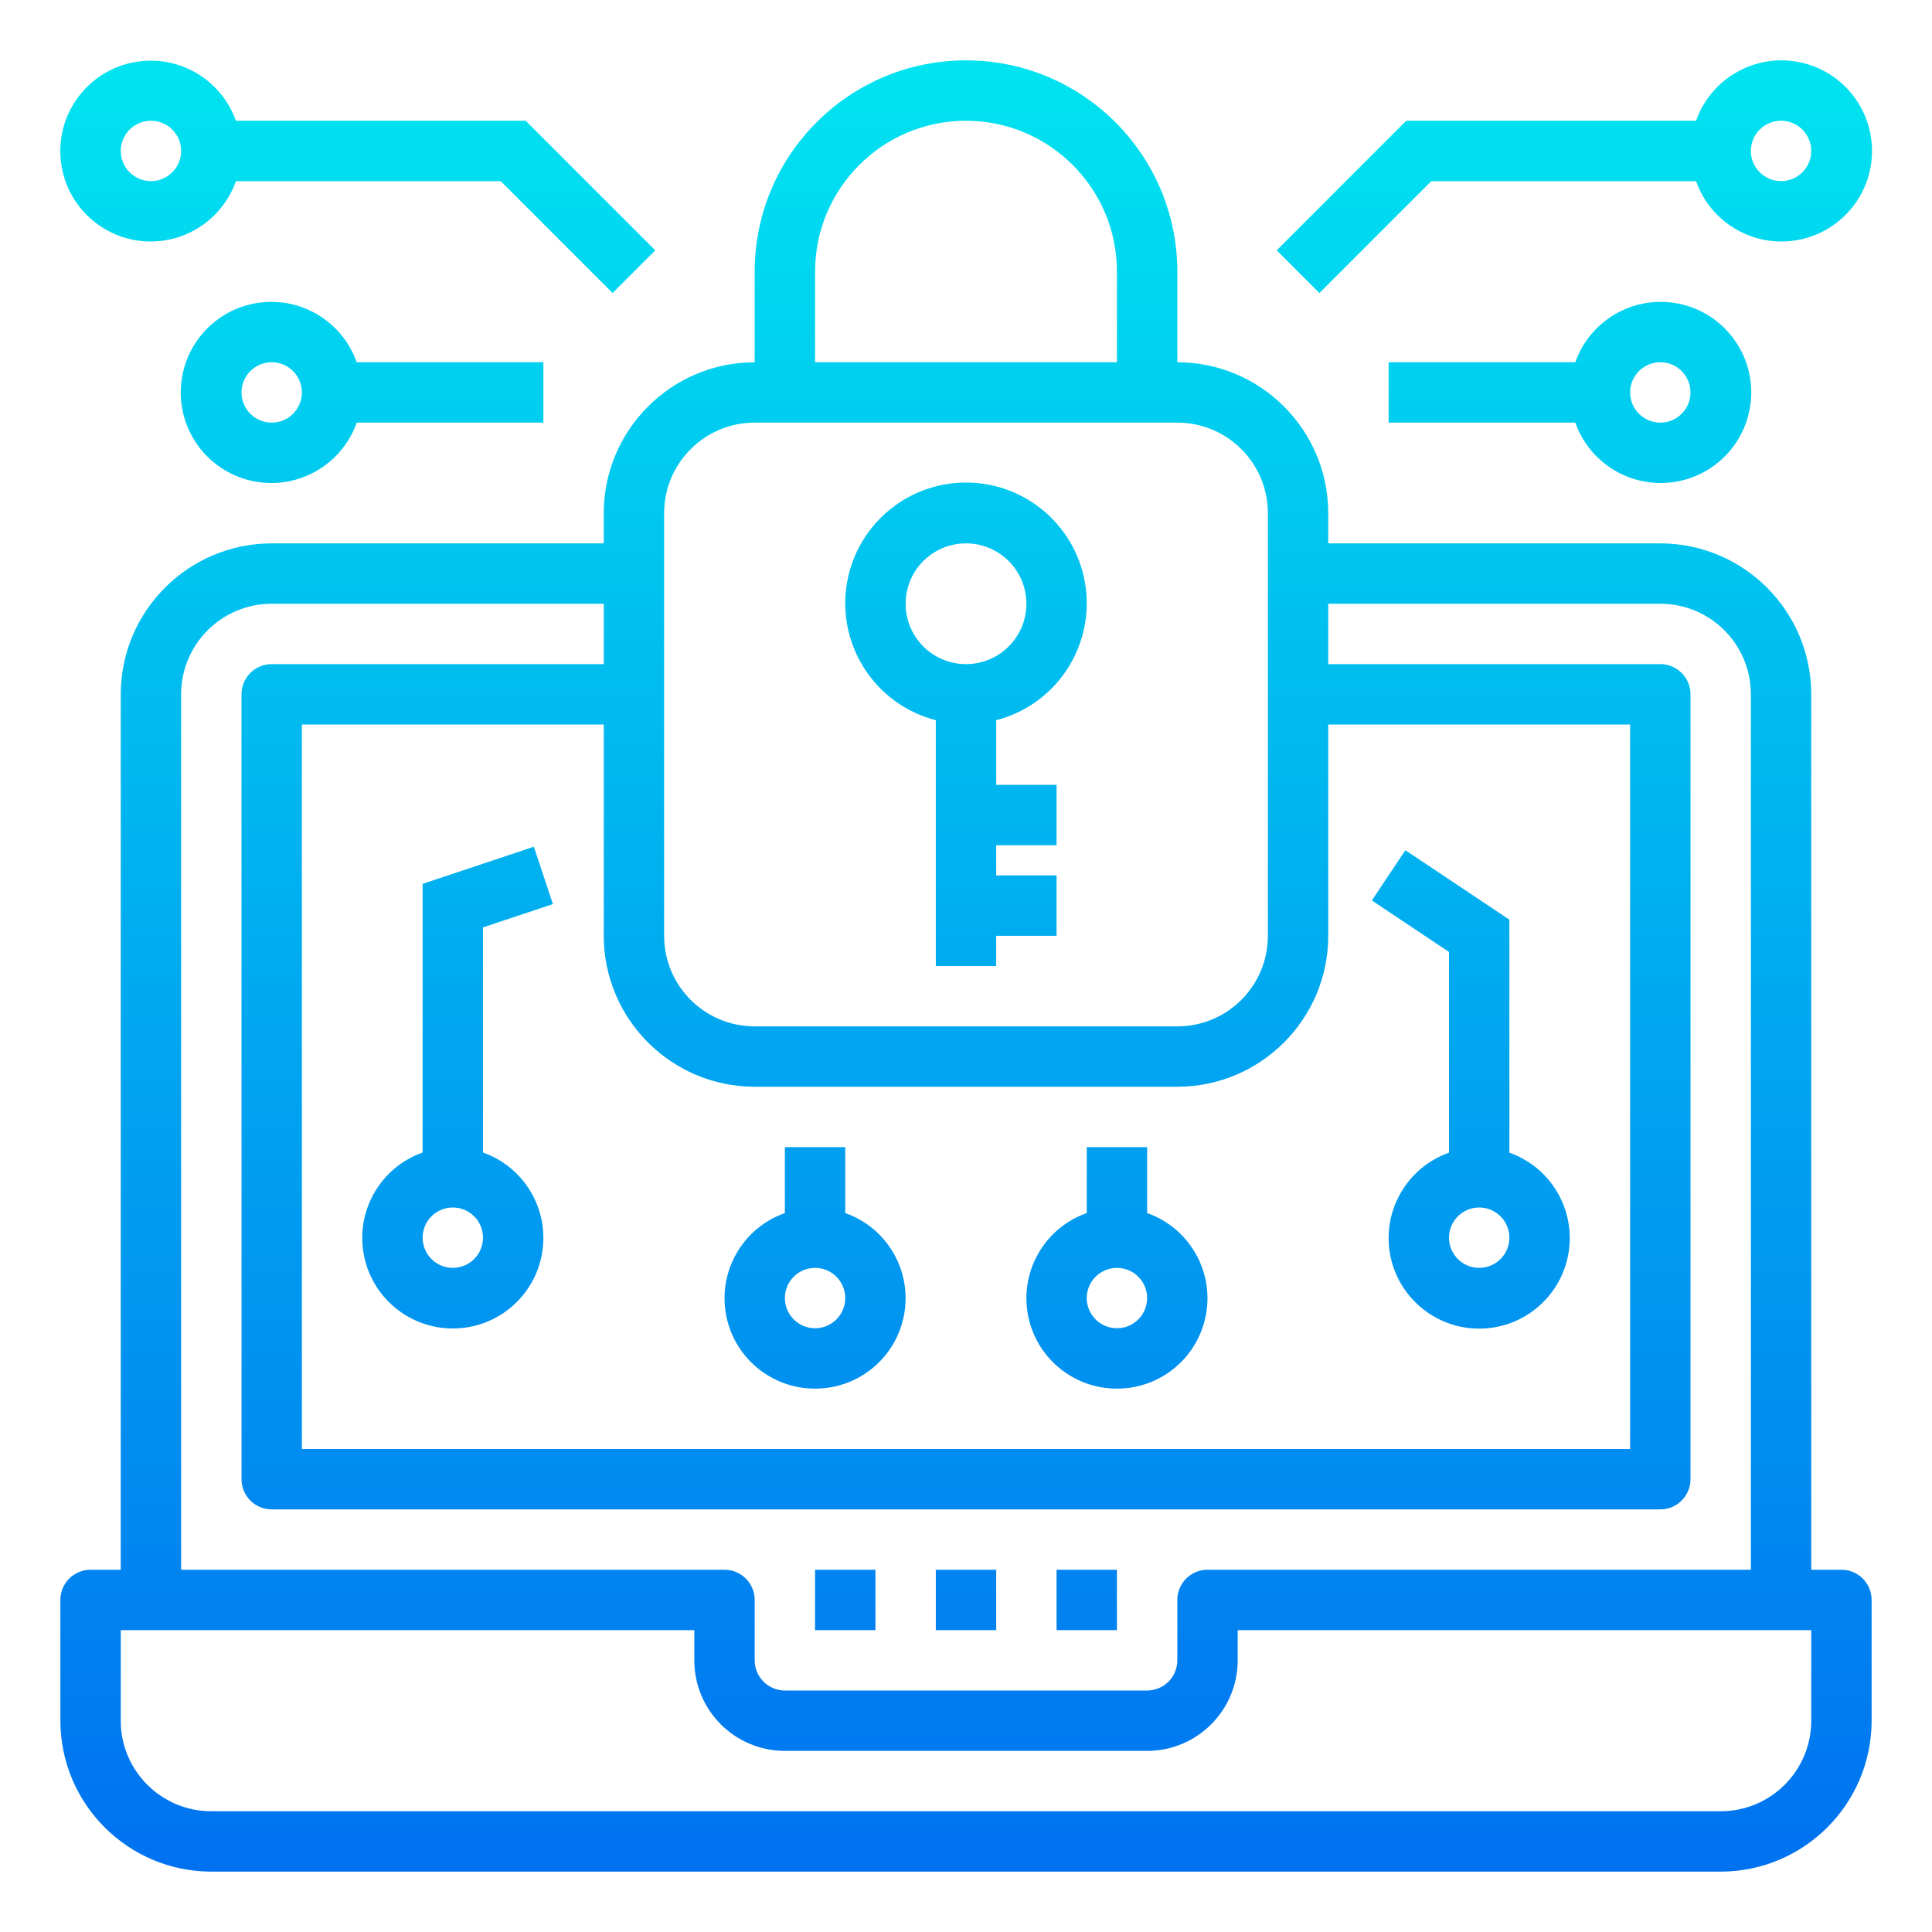
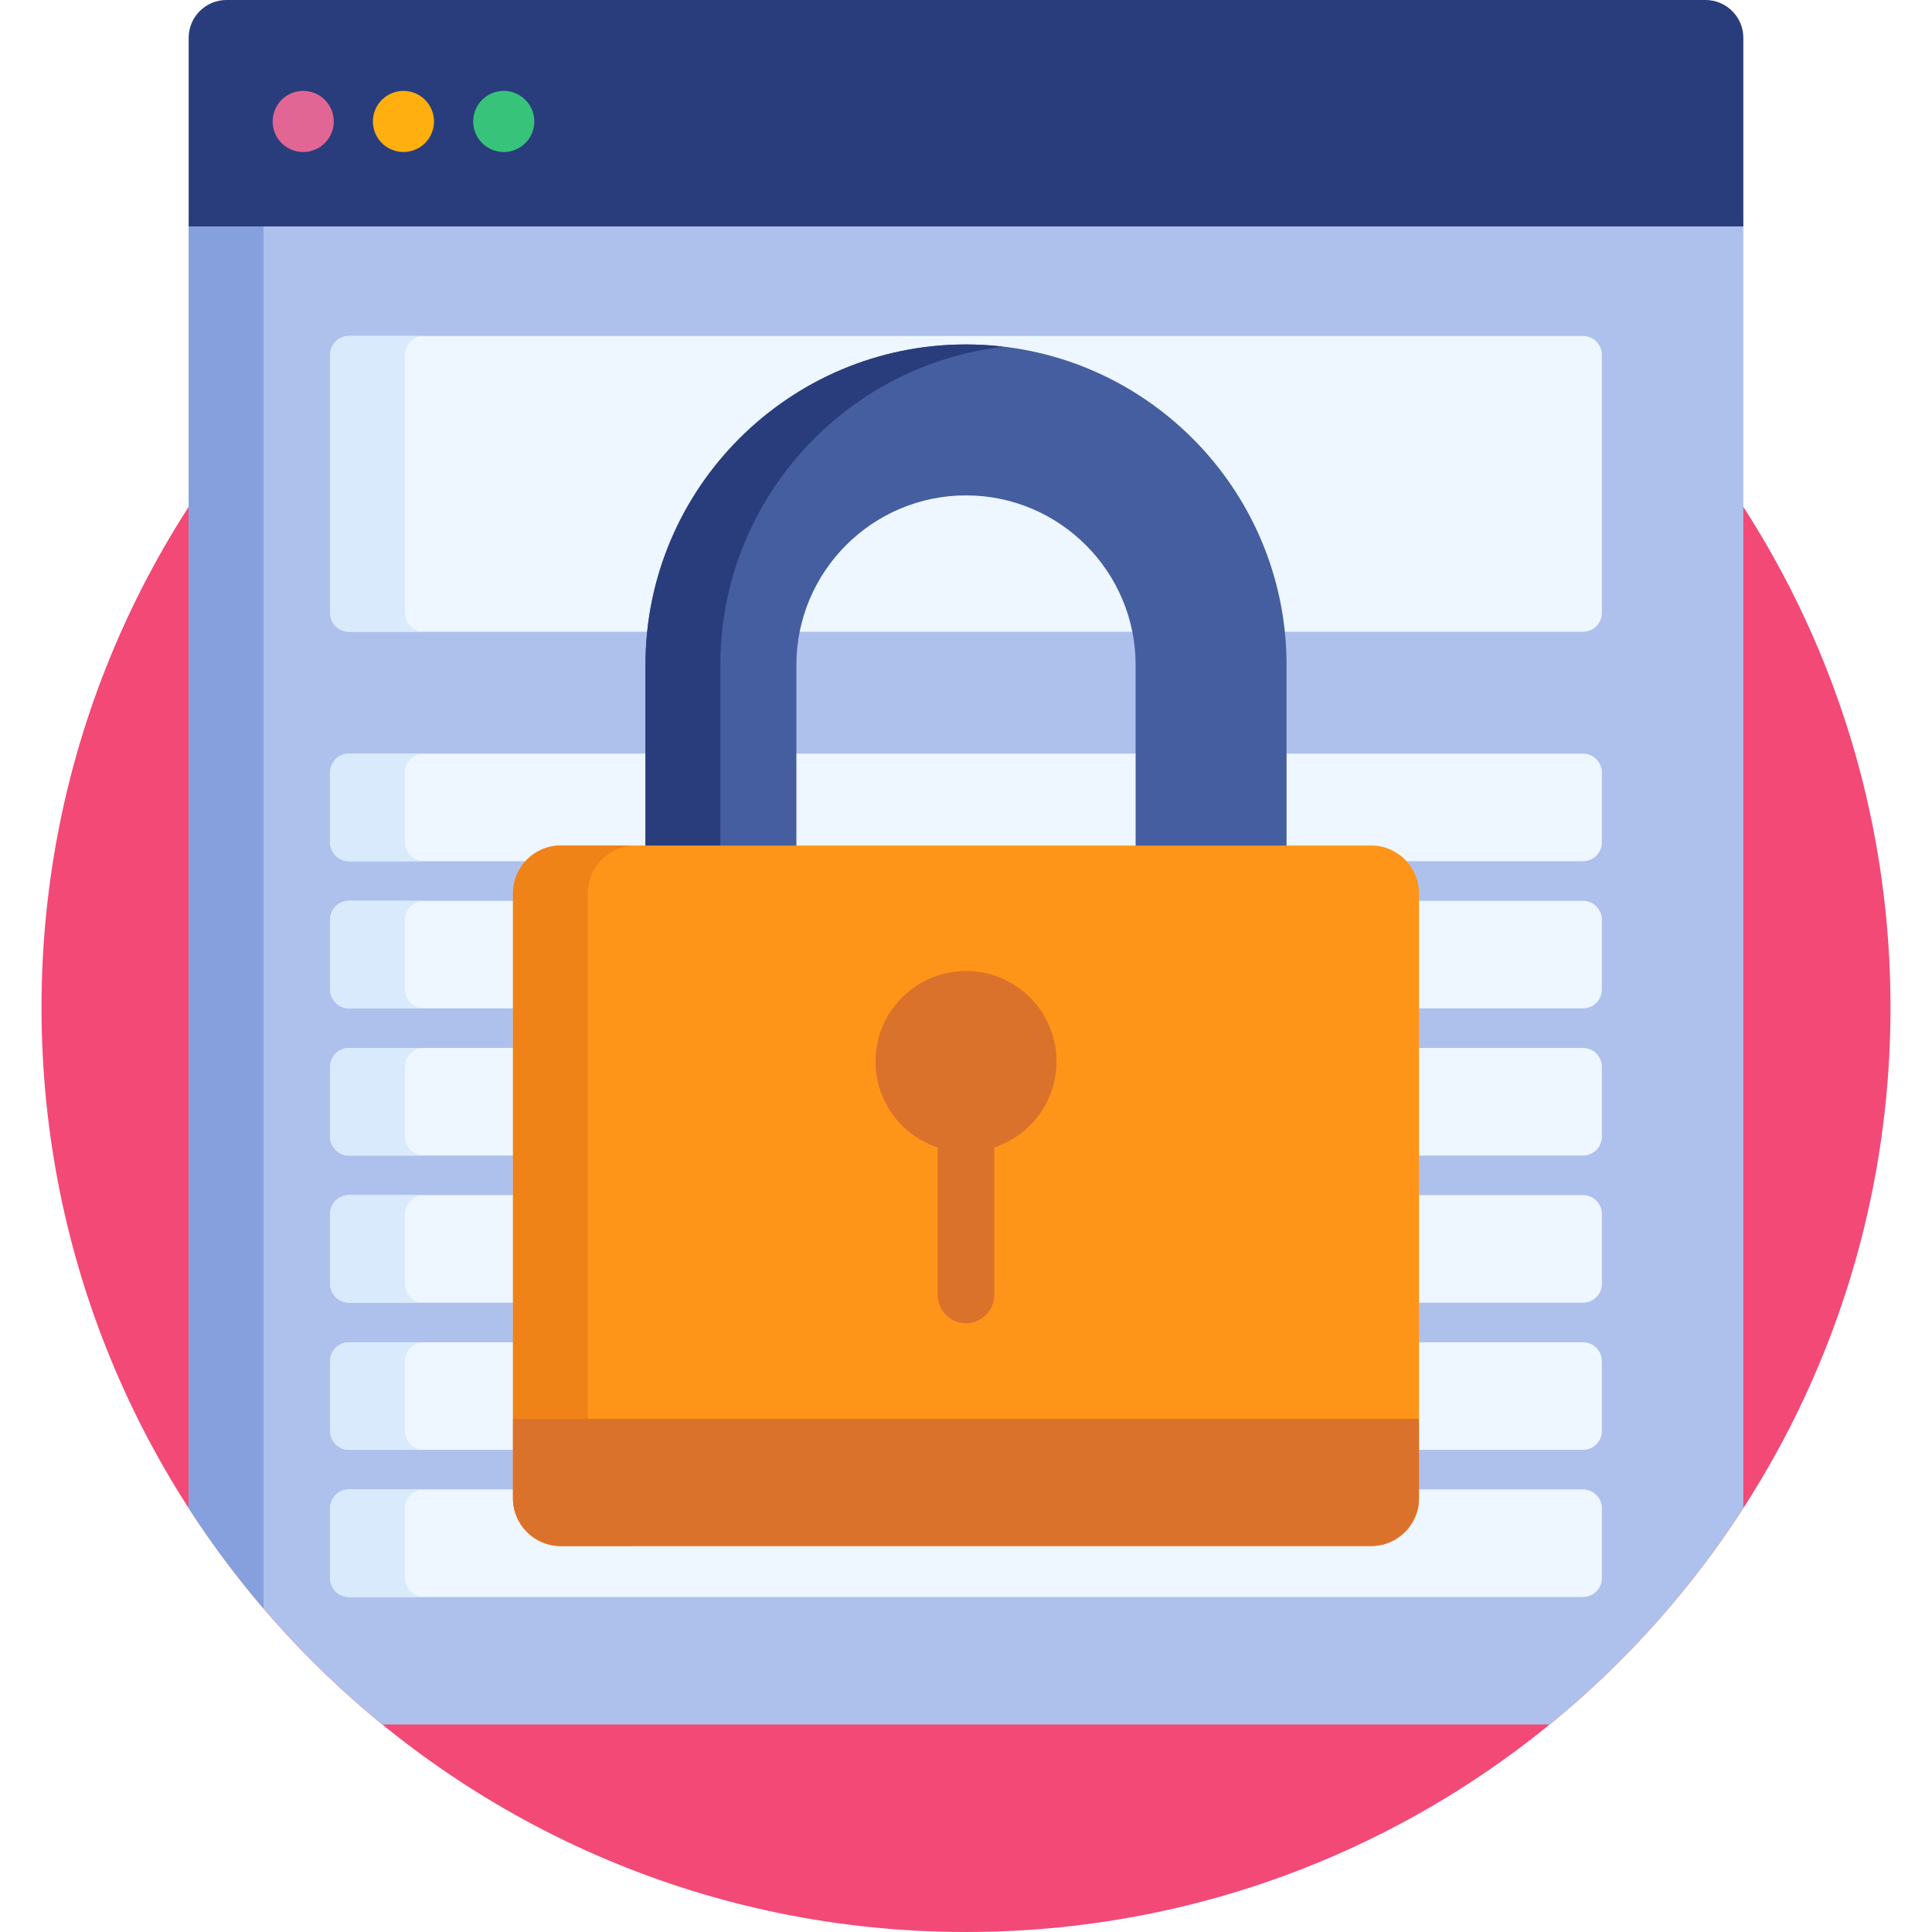
- <svg xmlns="http://www.w3.org/2000/svg" xmlns:xlink="http://www.w3.org/1999/xlink" height="512" viewBox="0 0 64 64" width="512">
-   <linearGradient id="New_Gradient_Swatch_3" gradientUnits="userSpaceOnUse" x1="32" x2="32" y1="64.507" y2=".29">
-     <stop offset="0" stop-color="#006df0" />
-     <stop offset="1" stop-color="#00e7f0" />
-   </linearGradient>
-   <linearGradient id="New_Gradient_Swatch_3-3" x1="36" x2="36" xlink:href="#New_Gradient_Swatch_3" y1="64.507" y2=".29" />
-   <linearGradient id="New_Gradient_Swatch_3-4" x1="28" x2="28" xlink:href="#New_Gradient_Swatch_3" y1="64.507" y2=".29" />
-   <linearGradient id="New_Gradient_Swatch_3-6" x1="52.146" x2="52.146" xlink:href="#New_Gradient_Swatch_3" y1="64.507" y2=".29" />
-   <linearGradient id="New_Gradient_Swatch_3-7" x1="52" x2="52" xlink:href="#New_Gradient_Swatch_3" y1="64.507" y2=".29" />
-   <linearGradient id="New_Gradient_Swatch_3-8" x1="11.854" x2="11.854" xlink:href="#New_Gradient_Swatch_3" y1="64.507" y2=".29" />
-   <linearGradient id="New_Gradient_Swatch_3-9" x1="12" x2="12" xlink:href="#New_Gradient_Swatch_3" y1="64.507" y2=".29" />
-   <linearGradient id="New_Gradient_Swatch_3-10" x1="48.723" x2="48.723" xlink:href="#New_Gradient_Swatch_3" y1="64.507" y2=".29" />
-   <linearGradient id="New_Gradient_Swatch_3-11" x1="15.158" x2="15.158" xlink:href="#New_Gradient_Swatch_3" y1="64.507" y2=".29" />
-   <linearGradient id="New_Gradient_Swatch_3-12" x1="27" x2="27" xlink:href="#New_Gradient_Swatch_3" y1="64.507" y2=".29" />
-   <linearGradient id="New_Gradient_Swatch_3-13" x1="37" x2="37" xlink:href="#New_Gradient_Swatch_3" y1="64.507" y2=".29" />
-   <g id="Data_encryption-2" data-name="Data encryption">
-     <path d="m61 52h-1v-29a5.006 5.006 0 0 0 -5-5h-11v-1a5.006 5.006 0 0 0 -5-5v-3a7 7 0 0 0 -14 0v3a5.006 5.006 0 0 0 -5 5v1h-11a5.006 5.006 0 0 0 -5 5v29h-1a1 1 0 0 0 -1 1v4a5.006 5.006 0 0 0 5 5h50a5.006 5.006 0 0 0 5-5v-4a1 1 0 0 0 -1-1zm-36-16h14a5.006 5.006 0 0 0 5-5v-7h10v24h-44v-24h10v7a5.006 5.006 0 0 0 5 5zm2-27a5 5 0 0 1 10 0v3h-10zm-5 8a3 3 0 0 1 3-3h14a3 3 0 0 1 3 3v14a3 3 0 0 1 -3 3h-14a3 3 0 0 1 -3-3zm-16 6a3 3 0 0 1 3-3h11v2h-11a1 1 0 0 0 -1 1v26a1 1 0 0 0 1 1h46a1 1 0 0 0 1-1v-26a1 1 0 0 0 -1-1h-11v-2h11a3 3 0 0 1 3 3v29h-18a1 1 0 0 0 -1 1v2a1 1 0 0 1 -1 1h-12a1 1 0 0 1 -1-1v-2a1 1 0 0 0 -1-1h-18zm54 34a3 3 0 0 1 -3 3h-50a3 3 0 0 1 -3-3v-3h19v1a3 3 0 0 0 3 3h12a3 3 0 0 0 3-3v-1h19z" fill="url(#New_Gradient_Swatch_3)" />
-     <path d="m31 52h2v2h-2z" fill="url(#New_Gradient_Swatch_3)" />
-     <path d="m35 52h2v2h-2z" fill="url(#New_Gradient_Swatch_3-3)" />
-     <path d="m27 52h2v2h-2z" fill="url(#New_Gradient_Swatch_3-4)" />
-     <path d="m31 23.858v8.142h2v-1h2v-2h-2v-1h2v-2h-2v-2.142a4 4 0 1 0 -2 0zm1-5.858a2 2 0 1 1 -2 2 2 2 0 0 1 2-2z" fill="url(#New_Gradient_Swatch_3)" />
-     <path d="m47.414 6h8.77a3 3 0 1 0 0-2h-9.6l-4.291 4.293 1.414 1.414zm11.586-2a1 1 0 1 1 -1 1 1 1 0 0 1 1-1z" fill="url(#New_Gradient_Swatch_3-6)" />
-     <path d="m52.184 12h-6.184v2h6.184a3 3 0 1 0 0-2zm3.816 1a1 1 0 1 1 -1-1 1 1 0 0 1 1 1z" fill="url(#New_Gradient_Swatch_3-7)" />
-     <path d="m5 8a3 3 0 0 0 2.816-2h8.77l3.707 3.707 1.414-1.414-4.293-4.293h-9.6a2.995 2.995 0 1 0 -2.814 4zm0-4a1 1 0 1 1 -1 1 1 1 0 0 1 1-1z" fill="url(#New_Gradient_Swatch_3-8)" />
-     <path d="m9 10a3 3 0 1 0 2.816 4h6.184v-2h-6.184a3 3 0 0 0 -2.816-2zm0 4a1 1 0 1 1 1-1 1 1 0 0 1 -1 1z" fill="url(#New_Gradient_Swatch_3-9)" />
-     <path d="m48 38.184a3 3 0 1 0 2 0v-7.719l-3.445-2.3-1.11 1.664 2.555 1.706zm1 3.816a1 1 0 1 1 1-1 1 1 0 0 1 -1 1z" fill="url(#New_Gradient_Swatch_3-10)" />
-     <path d="m18.316 29.949-.632-1.9-3.684 1.23v8.9a3 3 0 1 0 2 0v-7.458zm-3.316 12.051a1 1 0 1 1 1-1 1 1 0 0 1 -1 1z" fill="url(#New_Gradient_Swatch_3-11)" />
-     <path d="m27 46a2.993 2.993 0 0 0 1-5.816v-2.184h-2v2.184a2.993 2.993 0 0 0 1 5.816zm0-4a1 1 0 1 1 -1 1 1 1 0 0 1 1-1z" fill="url(#New_Gradient_Swatch_3-12)" />
-     <path d="m37 46a2.993 2.993 0 0 0 1-5.816v-2.184h-2v2.184a2.993 2.993 0 0 0 1 5.816zm0-4a1 1 0 1 1 -1 1 1 1 0 0 1 1-1z" fill="url(#New_Gradient_Swatch_3-13)" />
+ <svg xmlns="http://www.w3.org/2000/svg" version="1.1" id="Capa_1" x="0px" y="0px" viewBox="0 0 512 512" style="enable-background:new 0 0 512 512;" xml:space="preserve">
+   <circle style="fill:#F24976;" cx="256" cy="267" r="245" />
+   <path style="fill:#AEC1ED;" d="M50,399.664c14.013,21.714,31.367,41.064,51.332,57.336h309.336  c19.965-16.272,37.319-35.623,51.332-57.336V59H50V399.664z" />
+   <path style="fill:#85A0DD;" d="M50,59v340.664c6.016,9.323,12.652,18.206,19.843,26.601V59H50z" />
+   <g>
+     <path style="fill:#EEF6FF;" d="M419.516,89.036H92.484c-2.75,0-5,2.25-5,5v68.382c0,2.75,2.25,5,5,5h80.031   c4.421-42.162,40.172-75.135,83.484-75.135c43.314,0,79.065,32.973,83.485,75.135h80.03c2.75,0,5-2.25,5-5V94.036   C424.516,91.286,422.266,89.036,419.516,89.036z" />
+     <path style="fill:#EEF6FF;" d="M256,130.283c-22.321,0-40.968,16.002-45.093,37.135h90.187   C296.969,146.285,278.322,130.283,256,130.283z" />
+     <path style="fill:#EEF6FF;" d="M419.516,199.726H92.484c-2.75,0-5,2.25-5,5v18.503c0,2.75,2.25,5,5,5h48.153   c2.081-1.951,4.868-3.156,7.939-3.156h214.847c3.069,0,5.858,1.205,7.938,3.156h48.154c2.75,0,5-2.25,5-5v-18.503   C424.516,201.976,422.266,199.726,419.516,199.726z" />
+     <path style="fill:#EEF6FF;" d="M136.95,238.724H92.484c-2.75,0-5,2.25-5,5v18.504c0,2.75,2.25,5,5,5h44.466V238.724z" />
+     <path style="fill:#EEF6FF;" d="M419.516,238.724h-44.467v28.504h44.467c2.75,0,5-2.25,5-5v-18.504   C424.516,240.974,422.266,238.724,419.516,238.724z" />
+     <path style="fill:#EEF6FF;" d="M136.95,277.722H92.484c-2.75,0-5,2.25-5,5v18.503c0,2.75,2.25,5,5,5h44.466V277.722z" />
+     <path style="fill:#EEF6FF;" d="M419.516,277.722h-44.467v28.503h44.467c2.75,0,5-2.25,5-5v-18.503   C424.516,279.972,422.266,277.722,419.516,277.722z" />
+     <path style="fill:#EEF6FF;" d="M136.95,316.72H92.484c-2.75,0-5,2.25-5,5v18.503c0,2.75,2.25,5,5,5h44.466V316.72z" />
+     <path style="fill:#EEF6FF;" d="M419.516,316.72h-44.467v28.503h44.467c2.75,0,5-2.25,5-5V321.72   C424.516,318.97,422.266,316.72,419.516,316.72z" />
+     <path style="fill:#EEF6FF;" d="M136.95,355.718H92.484c-2.75,0-5,2.25-5,5v18.503c0,2.75,2.25,5,5,5h44.466V355.718z" />
+     <path style="fill:#EEF6FF;" d="M419.516,355.718h-44.467v28.503h44.467c2.75,0,5-2.25,5-5v-18.503   C424.516,357.968,422.266,355.718,419.516,355.718z" />
+     <path style="fill:#EEF6FF;" d="M419.516,394.716h-44.467v2.363c0,6.411-5.216,11.626-11.626,11.626H148.576   c-6.41,0-11.626-5.215-11.626-11.626v-2.363H92.484c-2.75,0-5,2.25-5,5v18.503c0,2.75,2.25,5,5,5h327.031c2.75,0,5-2.25,5-5   v-18.503C424.516,396.966,422.266,394.716,419.516,394.716z" />
  </g>
+   <g>
+     <path style="fill:#D9EAFC;" d="M107.327,162.418V94.036c0-2.75,2.25-5,5-5H92.484c-2.75,0-5,2.25-5,5v68.382c0,2.75,2.25,5,5,5   h19.843C109.577,167.418,107.327,165.168,107.327,162.418z" />
+     <path style="fill:#D9EAFC;" d="M107.327,223.229v-18.503c0-2.75,2.25-5,5-5H92.484c-2.75,0-5,2.25-5,5v18.503c0,2.75,2.25,5,5,5   h19.843C109.577,228.229,107.327,225.979,107.327,223.229z" />
+     <path style="fill:#D9EAFC;" d="M107.327,262.227v-18.504c0-2.75,2.25-5,5-5H92.484c-2.75,0-5,2.25-5,5v18.504c0,2.75,2.25,5,5,5   h19.843C109.577,267.227,107.327,264.977,107.327,262.227z" />
+     <path style="fill:#D9EAFC;" d="M107.327,301.225v-18.503c0-2.75,2.25-5,5-5H92.484c-2.75,0-5,2.25-5,5v18.503c0,2.75,2.25,5,5,5   h19.843C109.577,306.225,107.327,303.975,107.327,301.225z" />
+     <path style="fill:#D9EAFC;" d="M107.327,340.223V321.72c0-2.75,2.25-5,5-5H92.484c-2.75,0-5,2.25-5,5v18.503c0,2.75,2.25,5,5,5   h19.843C109.577,345.223,107.327,342.973,107.327,340.223z" />
+     <path style="fill:#D9EAFC;" d="M107.327,379.221v-18.503c0-2.75,2.25-5,5-5H92.484c-2.75,0-5,2.25-5,5v18.503c0,2.75,2.25,5,5,5   h19.843C109.577,384.221,107.327,381.971,107.327,379.221z" />
+     <path style="fill:#D9EAFC;" d="M107.327,418.219v-18.503c0-2.75,2.25-5,5-5H92.484c-2.75,0-5,2.25-5,5v18.503c0,2.75,2.25,5,5,5   h19.843C109.577,423.219,107.327,420.969,107.327,418.219z" />
+   </g>
+   <path style="fill:#445EA0;" d="M211.05,225.073v-48.839c0-24.786,20.165-44.951,44.95-44.951c24.786,0,44.951,20.165,44.951,44.951  v48.839h40v-48.839c0-46.842-38.109-84.951-84.951-84.951s-84.95,38.109-84.95,84.951v48.839H211.05z" />
+   <path style="fill:#293D7C;" d="M190.893,225.073v-48.839c0-43.484,32.848-79.421,75.029-84.353  c-3.258-0.381-6.565-0.599-9.922-0.599c-46.842,0-84.95,38.109-84.95,84.951v48.839L190.893,225.073L190.893,225.073z" />
+   <path style="fill:#FF9518;" d="M376.049,397.079c0,6.944-5.682,12.626-12.626,12.626H148.576c-6.944,0-12.626-5.682-12.626-12.626  v-160.38c0-6.944,5.682-12.626,12.626-12.626h214.847c6.944,0,12.626,5.682,12.626,12.626V397.079z" />
+   <path style="fill:#EF8318;" d="M155.793,397.079v-160.38c0-6.944,5.682-12.626,12.626-12.626h-19.843  c-6.944,0-12.626,5.682-12.626,12.626v160.379c0,6.944,5.682,12.626,12.626,12.626h19.843  C161.475,409.705,155.793,404.023,155.793,397.079z" />
+   <g>
+     <path style="fill:#DB722C;" d="M279.99,281.298c0-13.249-10.741-23.989-23.99-23.989c-13.248,0-23.989,10.741-23.989,23.989   c0,10.629,6.915,19.637,16.489,22.787v39.081c0,4.142,3.357,7.5,7.5,7.5c4.143,0,7.5-3.358,7.5-7.5v-39.081   C273.074,300.936,279.99,291.927,279.99,281.298z" />
+     <path style="fill:#DB722C;" d="M135.95,375.993v21.085c0,6.944,5.682,12.626,12.626,12.626h214.847   c6.944,0,12.626-5.682,12.626-12.626v-21.085H135.95z" />
+   </g>
+   <path style="fill:#293D7C;" d="M452,0H60c-5.5,0-10,4.5-10,10v50h412V10C462,4.5,457.5,0,452,0z" />
+   <path style="fill:#E26693;" d="M80.353,40.287c-2.139,0-4.224-0.865-5.735-2.366c-1.502-1.512-2.366-3.597-2.366-5.735  c0-2.129,0.864-4.213,2.366-5.725c1.512-1.513,3.597-2.376,5.735-2.376c2.128,0,4.224,0.864,5.725,2.376  c1.513,1.512,2.377,3.596,2.377,5.725c0,2.138-0.864,4.223-2.377,5.735C84.576,39.422,82.48,40.287,80.353,40.287z" />
+   <path style="fill:#FFAF10;" d="M106.92,40.287c-2.128,0-4.224-0.865-5.726-2.377c-1.512-1.501-2.376-3.586-2.376-5.724  c0-2.129,0.864-4.213,2.376-5.725c1.513-1.513,3.598-2.376,5.726-2.376c2.139,0,4.223,0.864,5.736,2.376  c1.501,1.512,2.365,3.596,2.365,5.725c0,2.128-0.864,4.223-2.365,5.724C111.143,39.422,109.059,40.287,106.92,40.287z" />
+   <path style="fill:#37C47A;" d="M133.498,40.287c-2.139,0-4.224-0.865-5.725-2.366c-1.513-1.512-2.377-3.597-2.377-5.735  c0-2.129,0.864-4.213,2.377-5.725c1.501-1.513,3.586-2.376,5.725-2.376c2.128,0,4.224,0.864,5.725,2.376  c1.513,1.512,2.377,3.596,2.377,5.725c0,2.138-0.864,4.223-2.377,5.735C137.711,39.422,135.626,40.287,133.498,40.287z" />
+   <g>
+ </g>
+   <g>
+ </g>
+   <g>
+ </g>
+   <g>
+ </g>
+   <g>
+ </g>
+   <g>
+ </g>
+   <g>
+ </g>
+   <g>
+ </g>
+   <g>
+ </g>
+   <g>
+ </g>
+   <g>
+ </g>
+   <g>
+ </g>
+   <g>
+ </g>
+   <g>
+ </g>
+   <g>
+ </g>
</svg>
